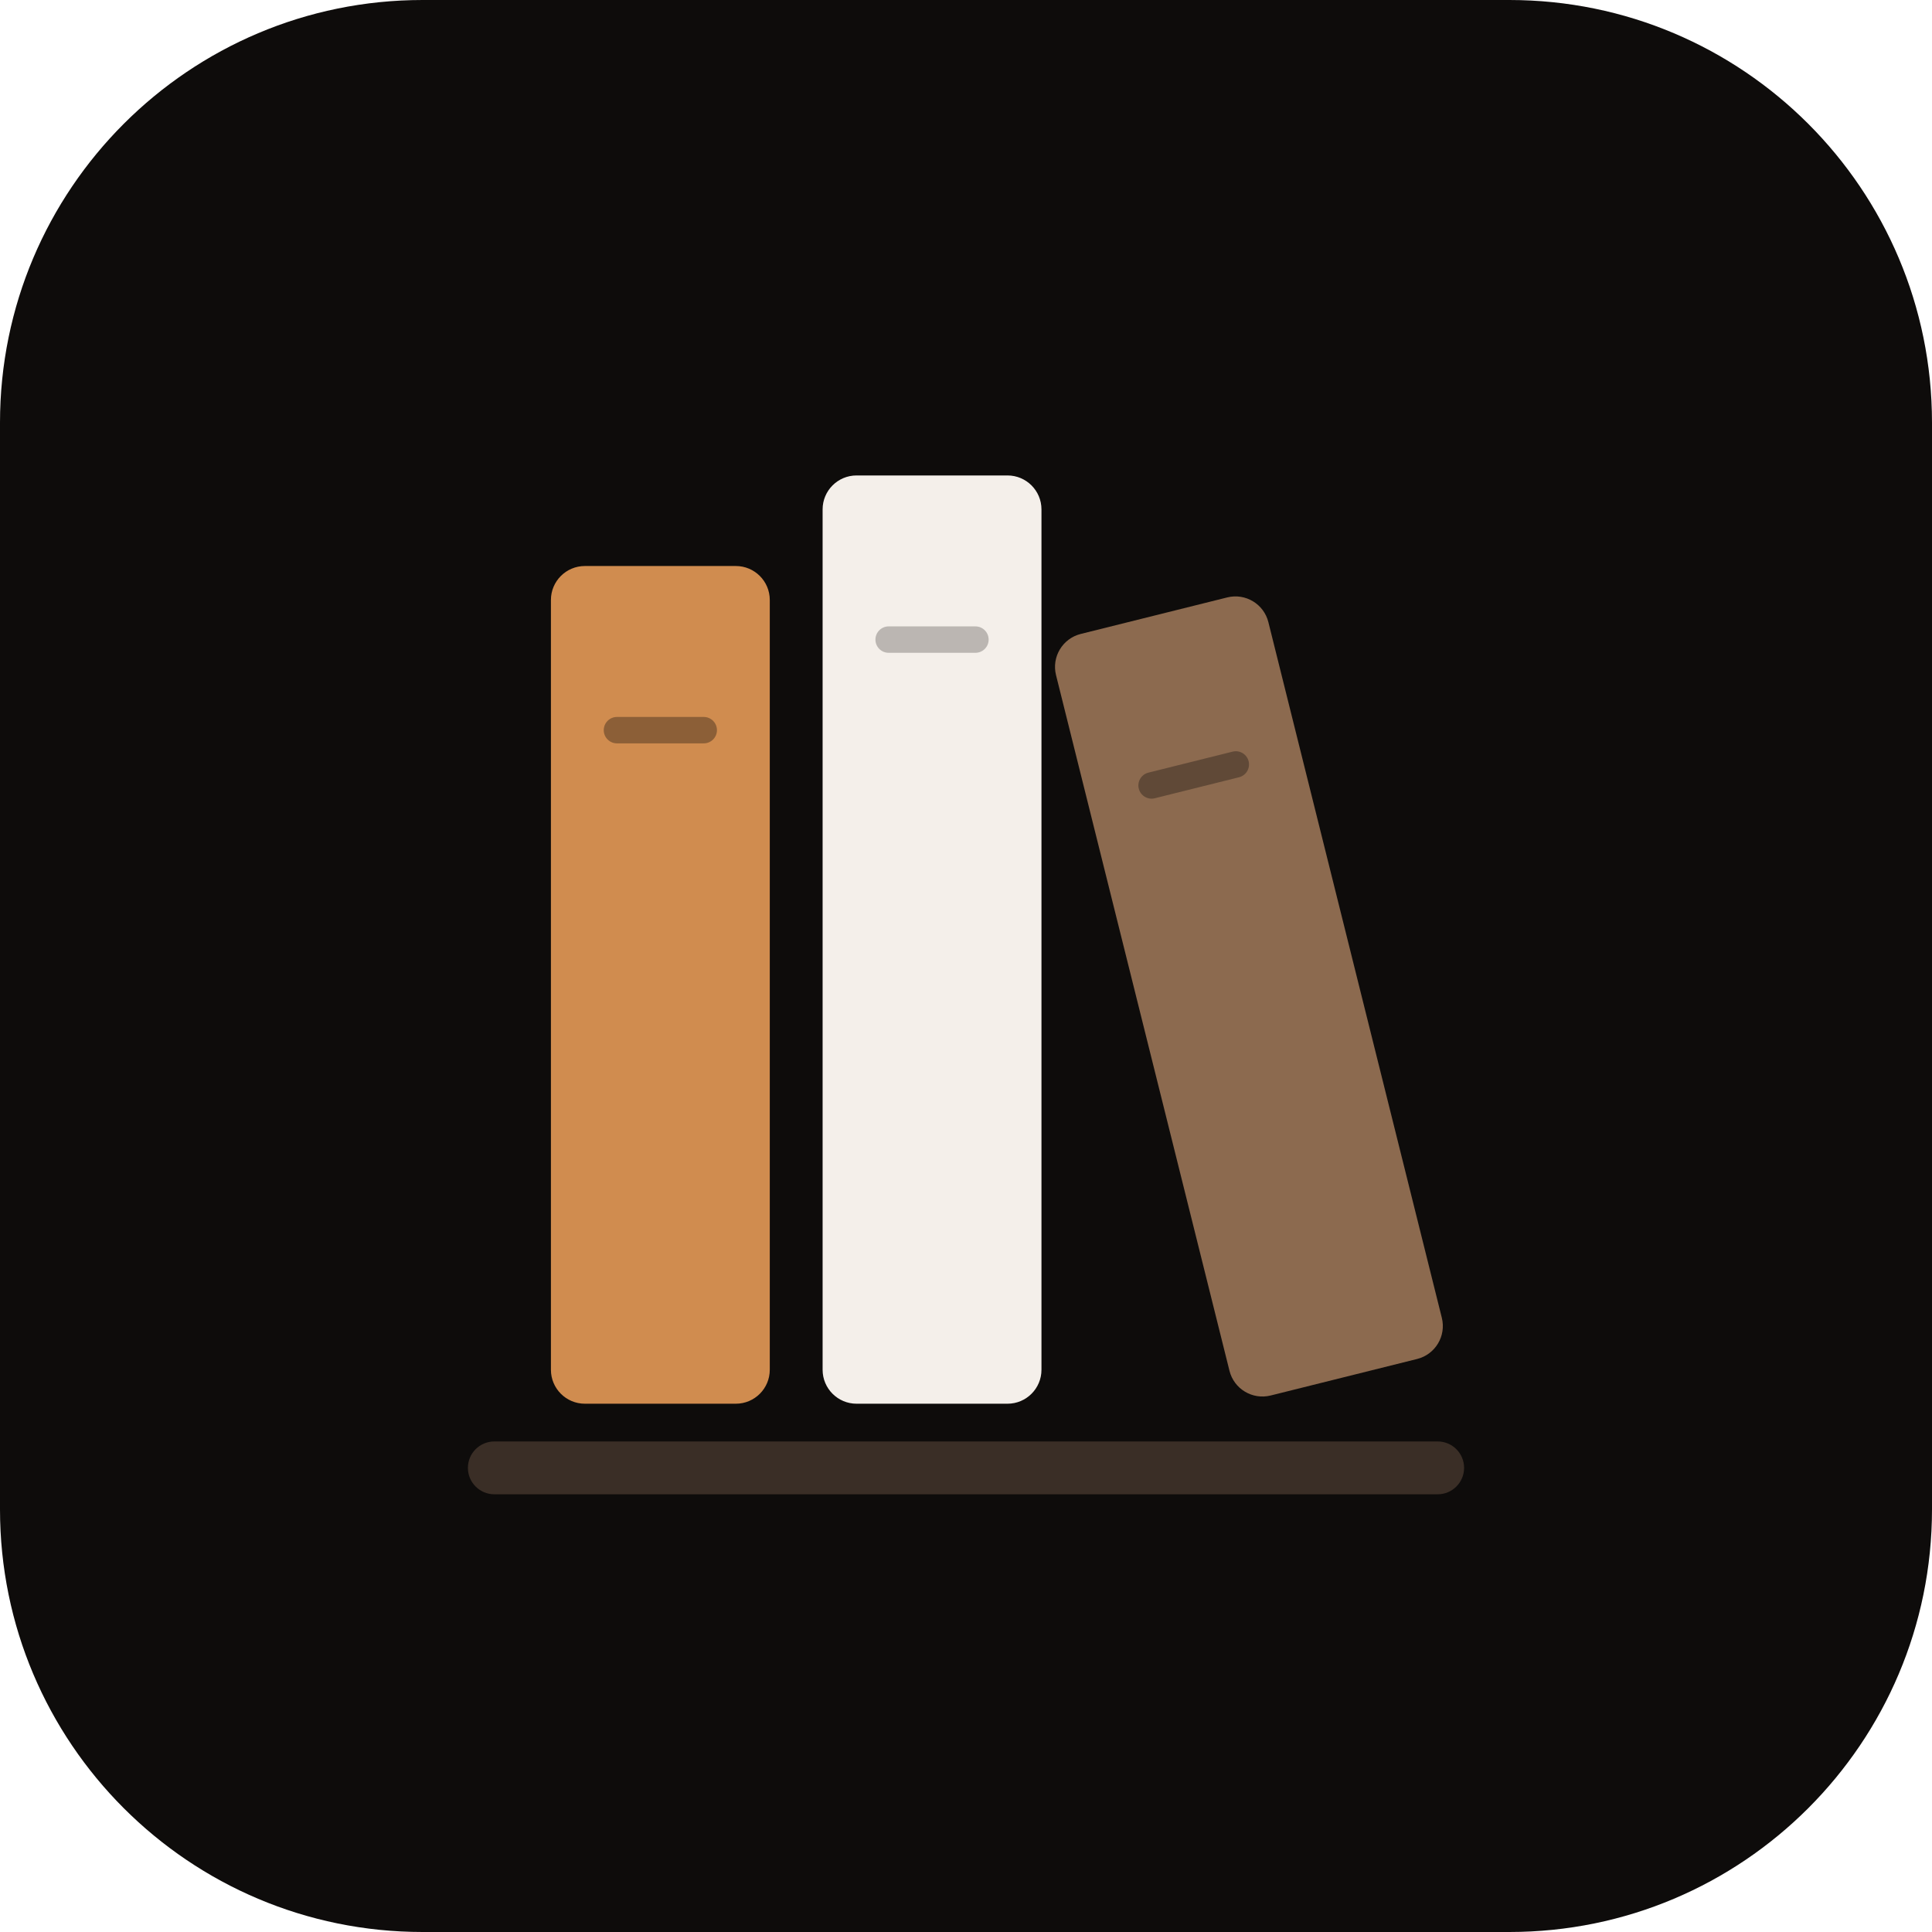
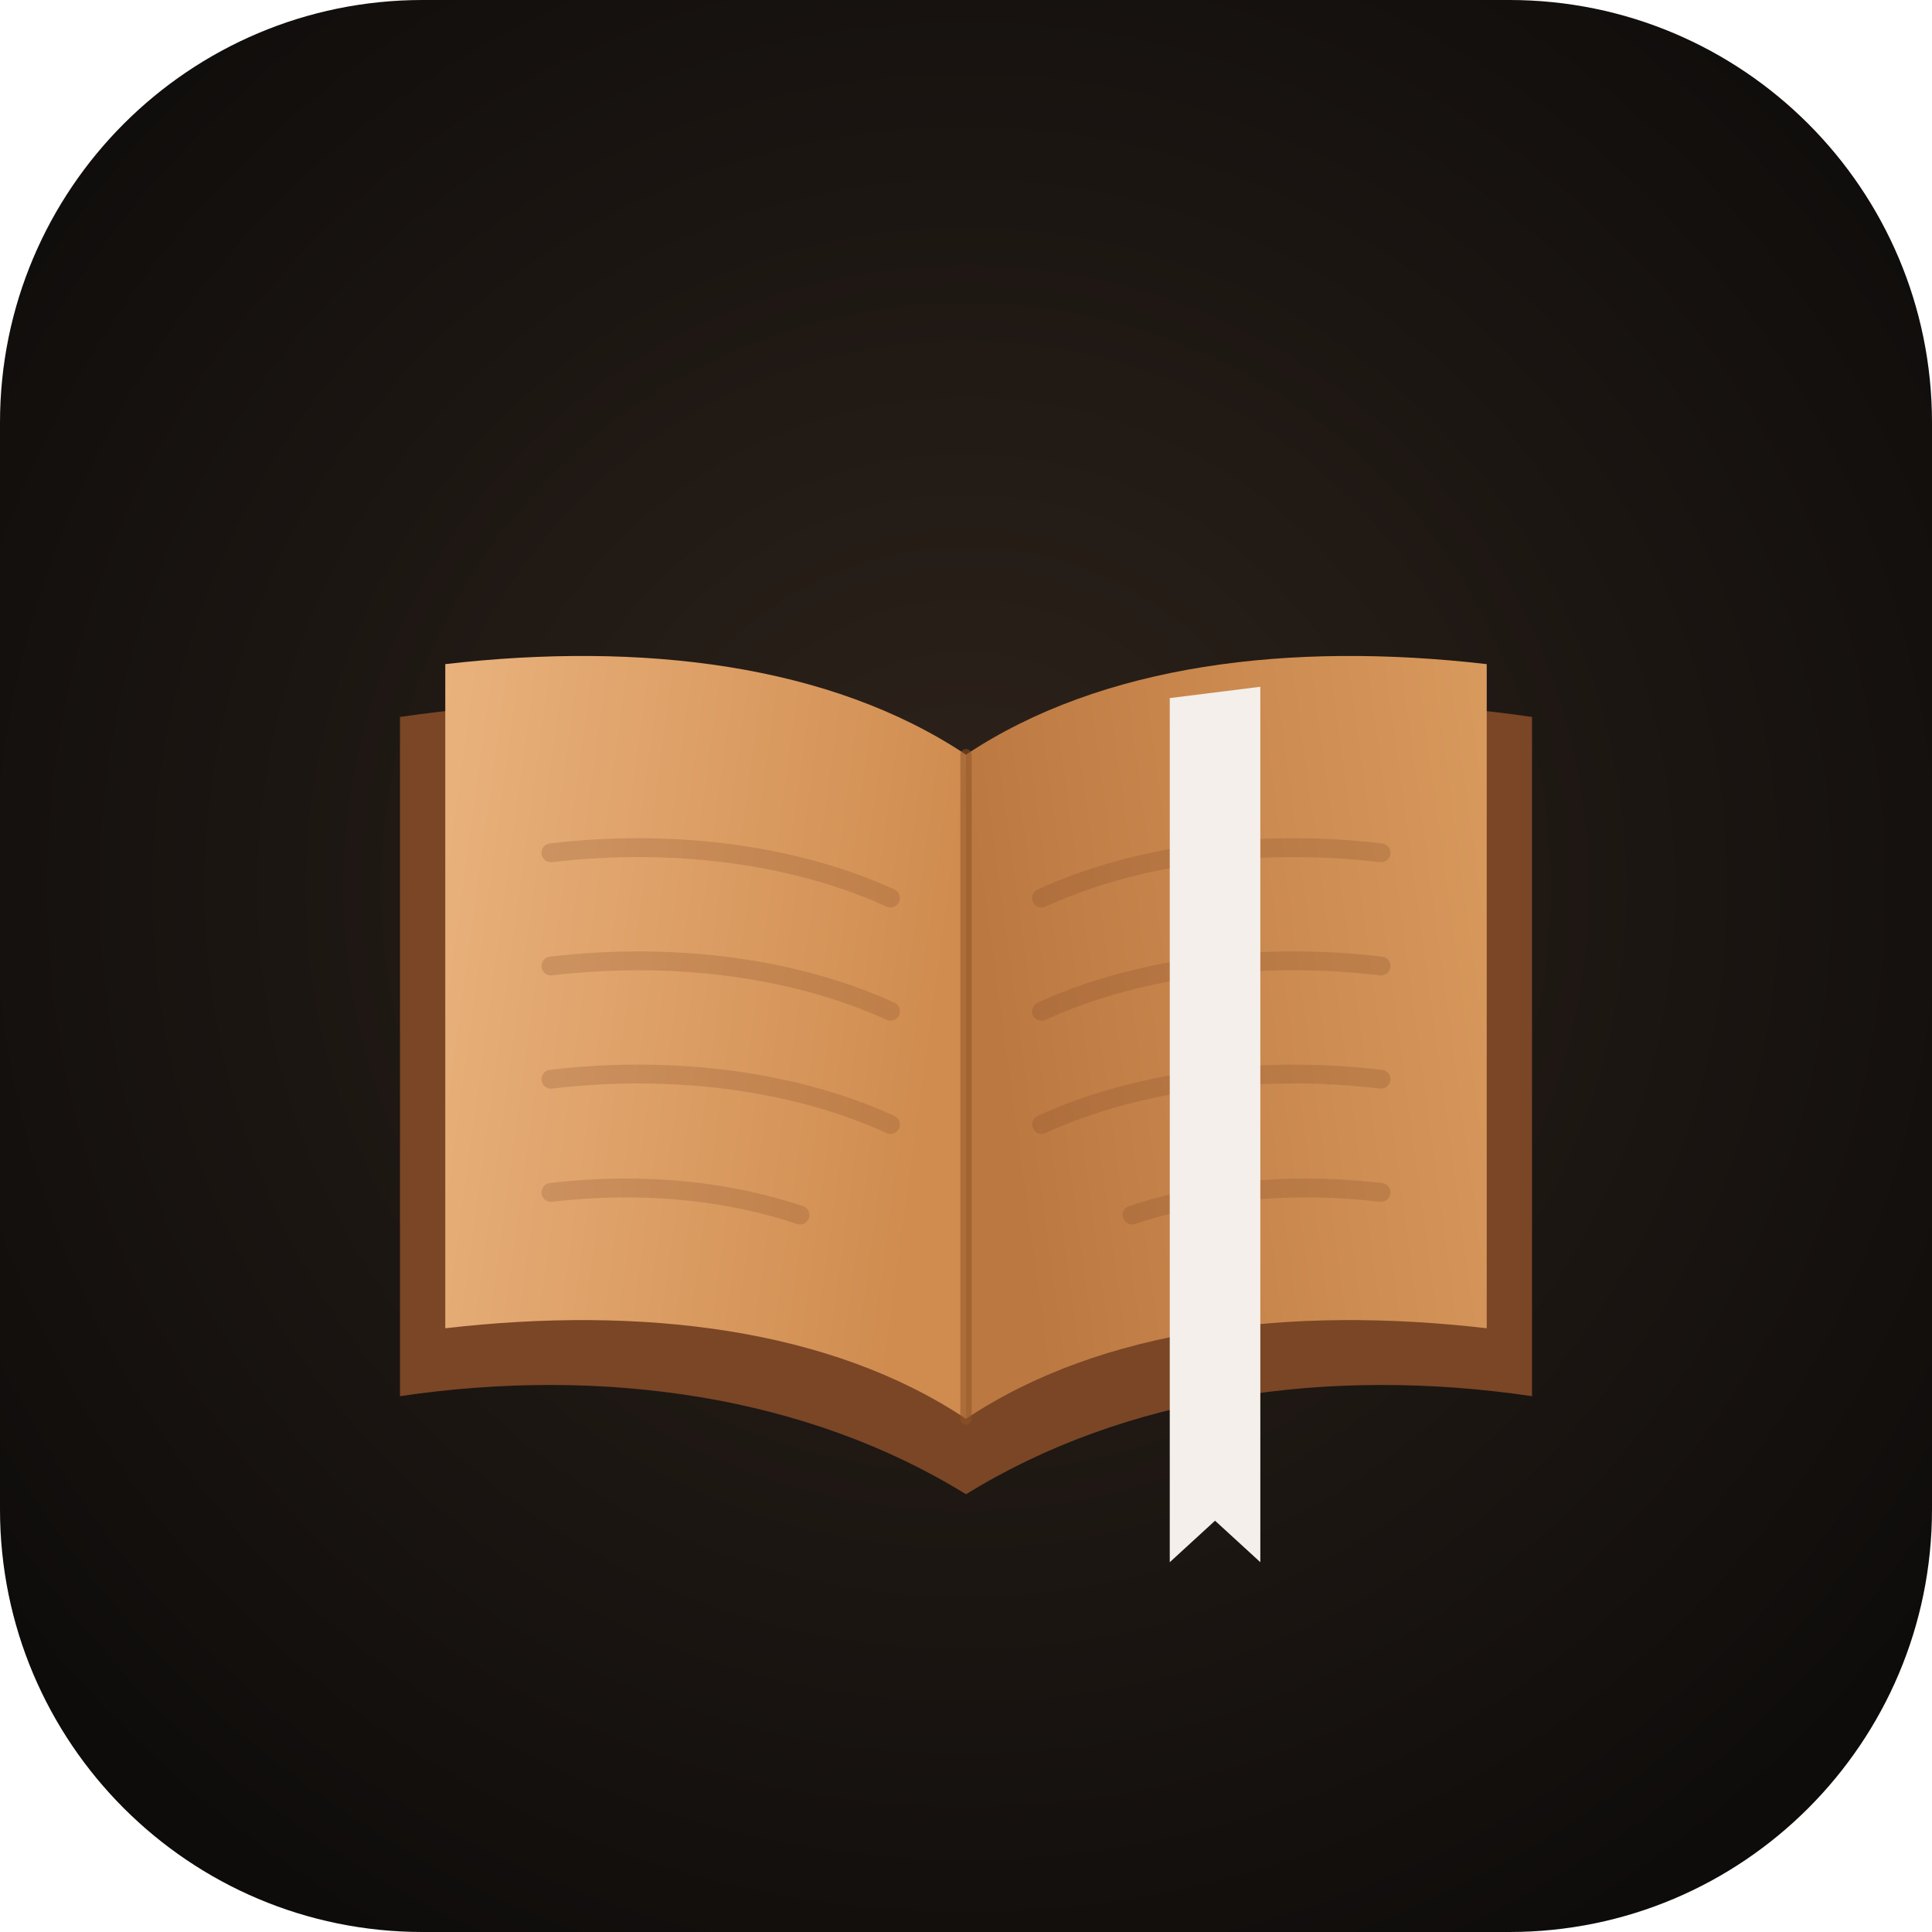
<svg xmlns="http://www.w3.org/2000/svg" viewBox="0 0 512 512">
-   <rect width="512" height="512" rx="112" fill="#0E0C0B" />
-   <rect x="146" y="150" width="58" height="222" rx="9" fill="#D08C4F" />
-   <rect x="160" y="190" width="30" height="7" rx="3.5" fill="#0E0C0B" opacity=".35" />
-   <rect x="218" y="126" width="58" height="246" rx="9" fill="#F4EFEA" />
-   <rect x="232" y="166" width="30" height="7" rx="3.5" fill="#0E0C0B" opacity=".25" />
-   <g transform="rotate(-14 328 372)">
-     <rect x="328" y="164" width="58" height="208" rx="9" fill="#8C6A4F" />
-     <rect x="342" y="204" width="30" height="7" rx="3.5" fill="#0E0C0B" opacity=".35" />
+   <defs>
+     <radialGradient id="glow" cx="0.5" cy="0.46" r="0.62">
+       <stop offset="0" stop-color="#2E231B" />
+       <stop offset="1" stop-color="#0E0C0B" />
+     </radialGradient>
+   </defs>
+   <rect width="512" height="512" rx="112" fill="url(#glow)" />
+   <g>
+     <defs>
+       <linearGradient id="pl" x1="0" y1="0" x2="1" y2="0.2">
+         <stop offset="0" stop-color="#E9B27D" />
+         <stop offset="1" stop-color="#D08C4F" />
+       </linearGradient>
+       <linearGradient id="pr" x1="1" y1="0" x2="0" y2="0.2">
+         <stop offset="0" stop-color="#D99A5E" />
+         <stop offset="1" stop-color="#BC7841" />
+       </linearGradient>
+     </defs>
+     <path d="M256 214 C214 188 160 182 106 190 L106 370 C160 362 214 370 256 396 C298 370 352 362 406 370 L406 190 C352 182 298 188 256 214 Z" fill="#7A4626" />
+     <path d="M256 200 C220 176 170 170 118 176 L118 352 C170 346 220 352 256 376 Z" fill="url(#pl)" />
+     <path d="M256 200 C292 176 342 170 394 176 L394 352 C342 346 292 352 256 376 Z" fill="url(#pr)" />
+     <path d="M256 200 L256 376" stroke="#8E5428" stroke-width="3" stroke-linecap="round" opacity=".55" />
+     <g stroke="#7A4626" stroke-width="5" stroke-linecap="round" opacity=".22" fill="none">
+       <path d="M146 226 C180 222 212 227 236 238" />
+       <path d="M146 256 C180 252 212 257 236 268" />
+       <path d="M146 286 C180 282 212 287 236 298" />
+       <path d="M146 316 C172 313 194 316 212 322" />
+       <path d="M366 226 C332 222 300 227 276 238" />
+       <path d="M366 256 C332 252 300 257 276 268" />
+       <path d="M366 286 C332 282 300 287 276 298" />
+       <path d="M366 316 C340 313 318 316 300 322" />
+     </g>
+     <path d="M310 185 L334 182 L334 414 L322 403 L310 414 Z" fill="#F4EFEA" />
  </g>
-   <rect x="124" y="382" width="264" height="14" rx="7" fill="#3A2E26" />
</svg>
